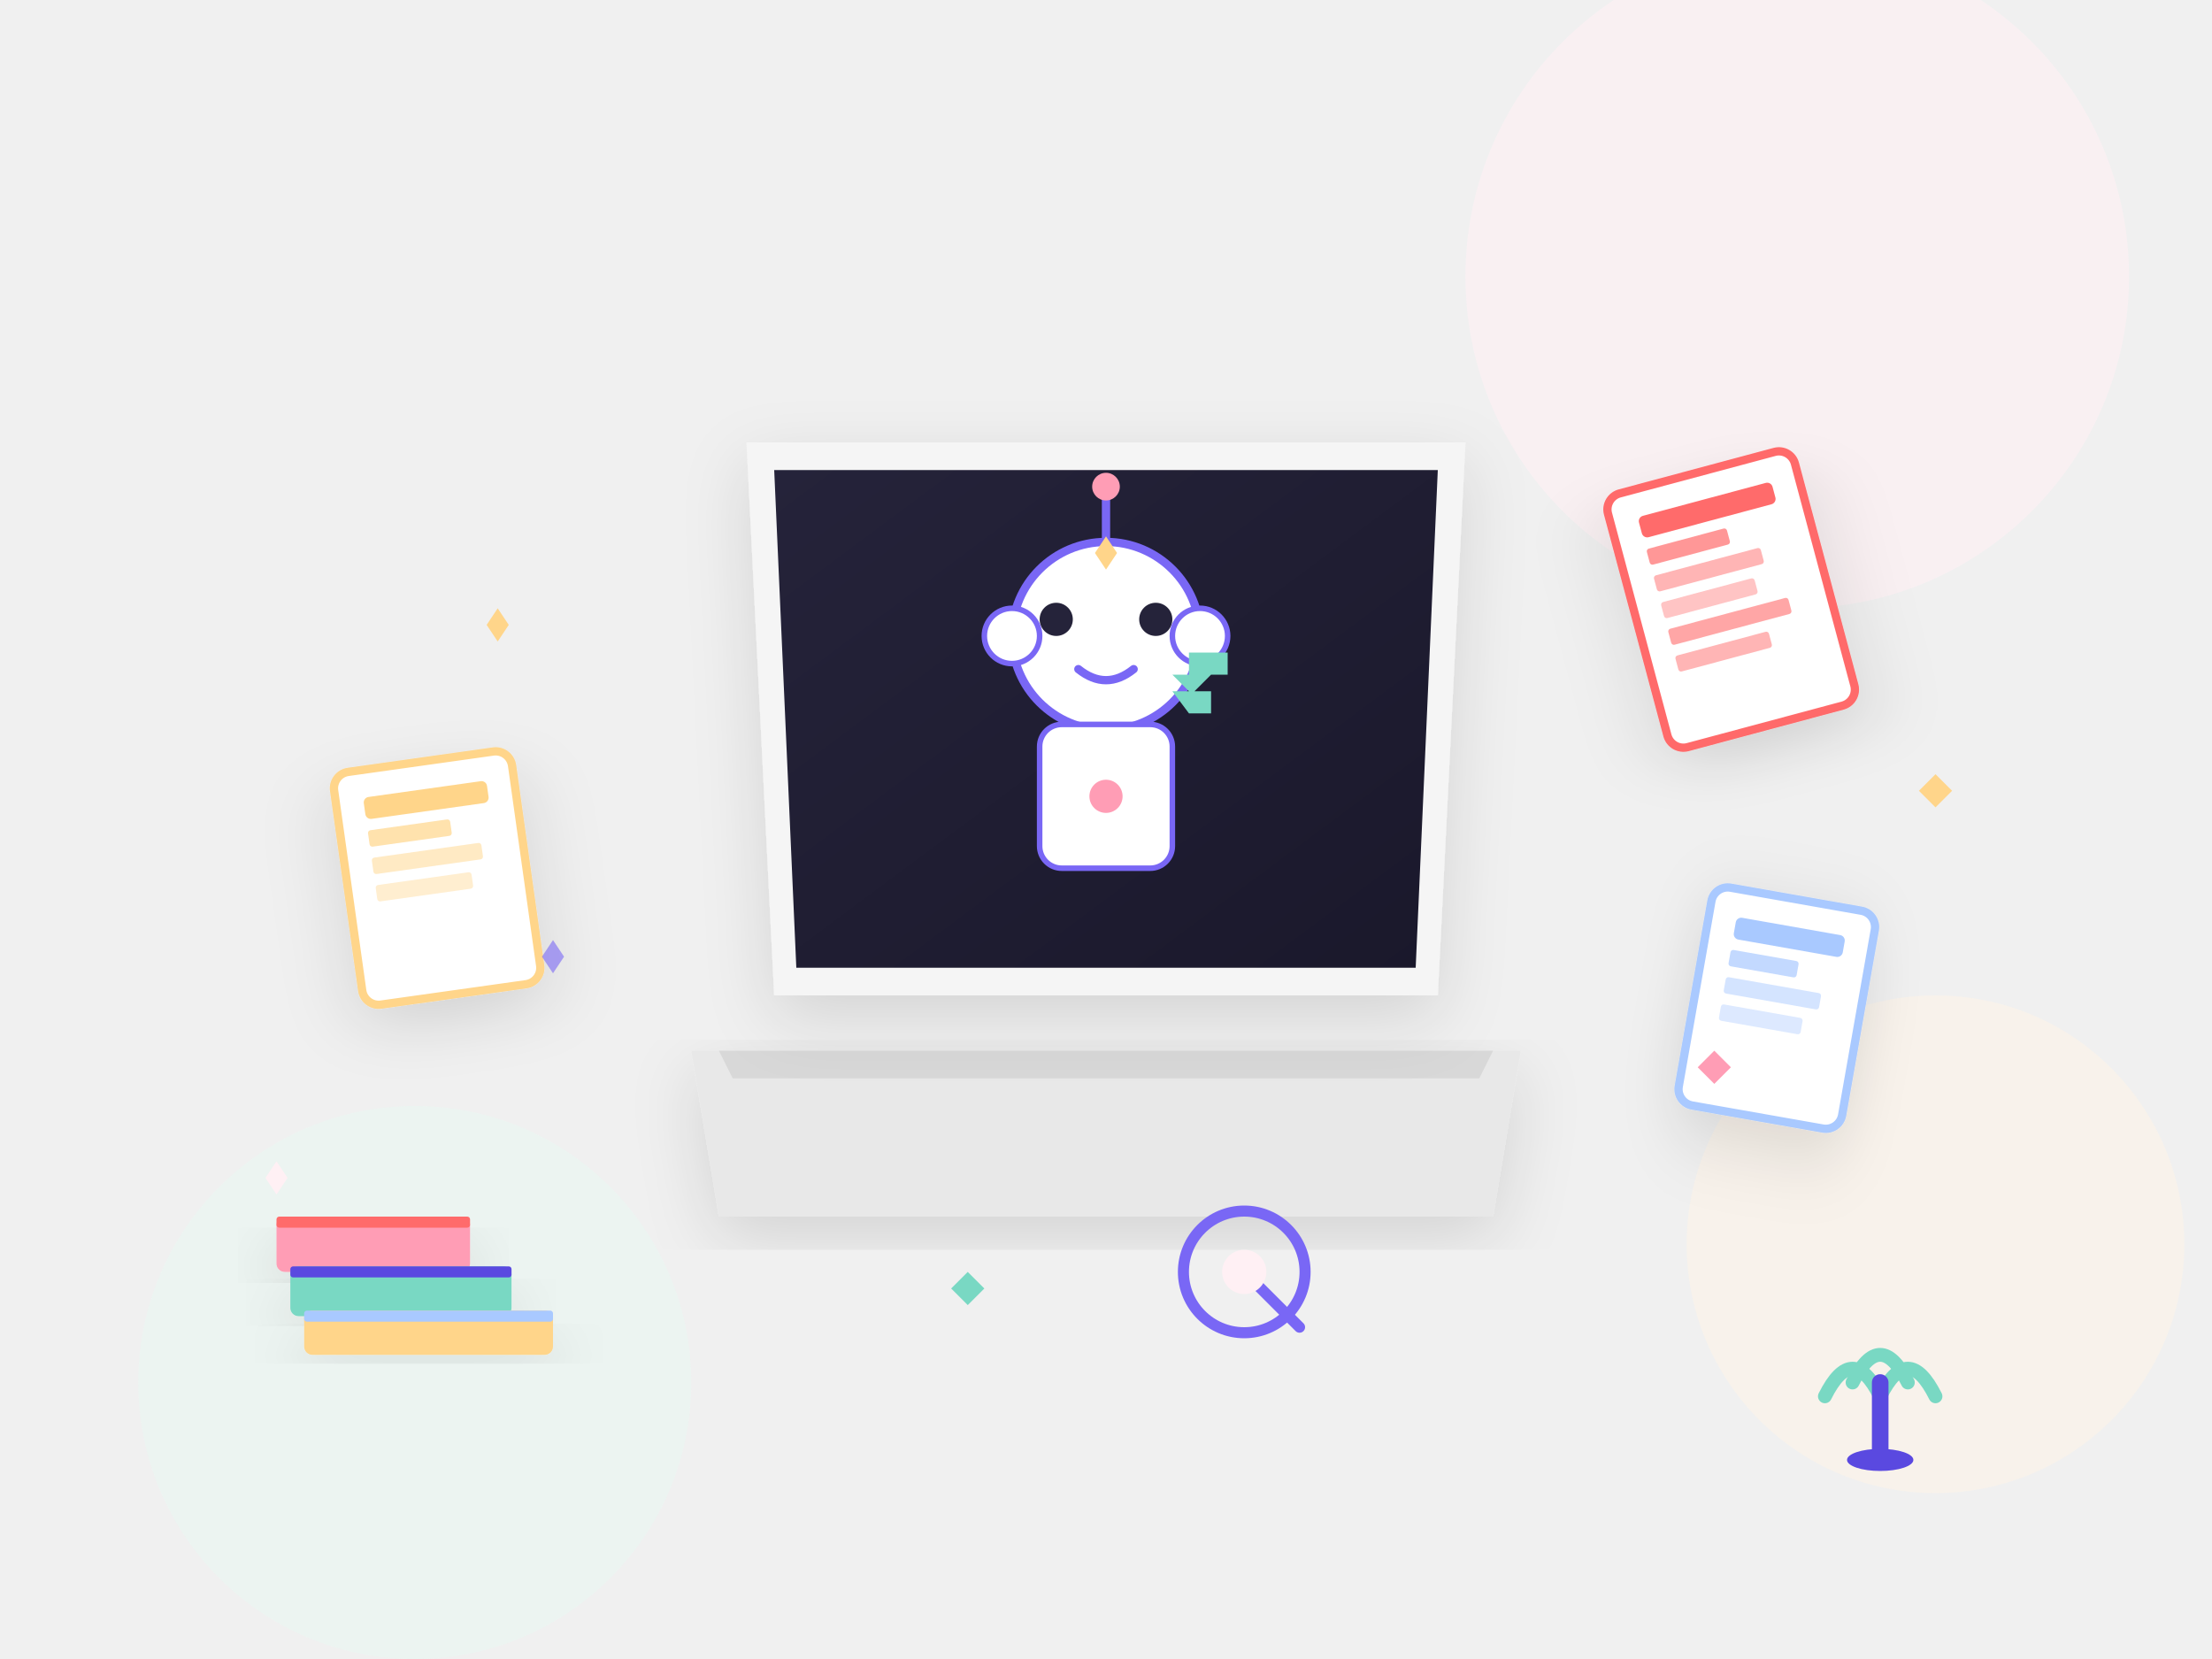
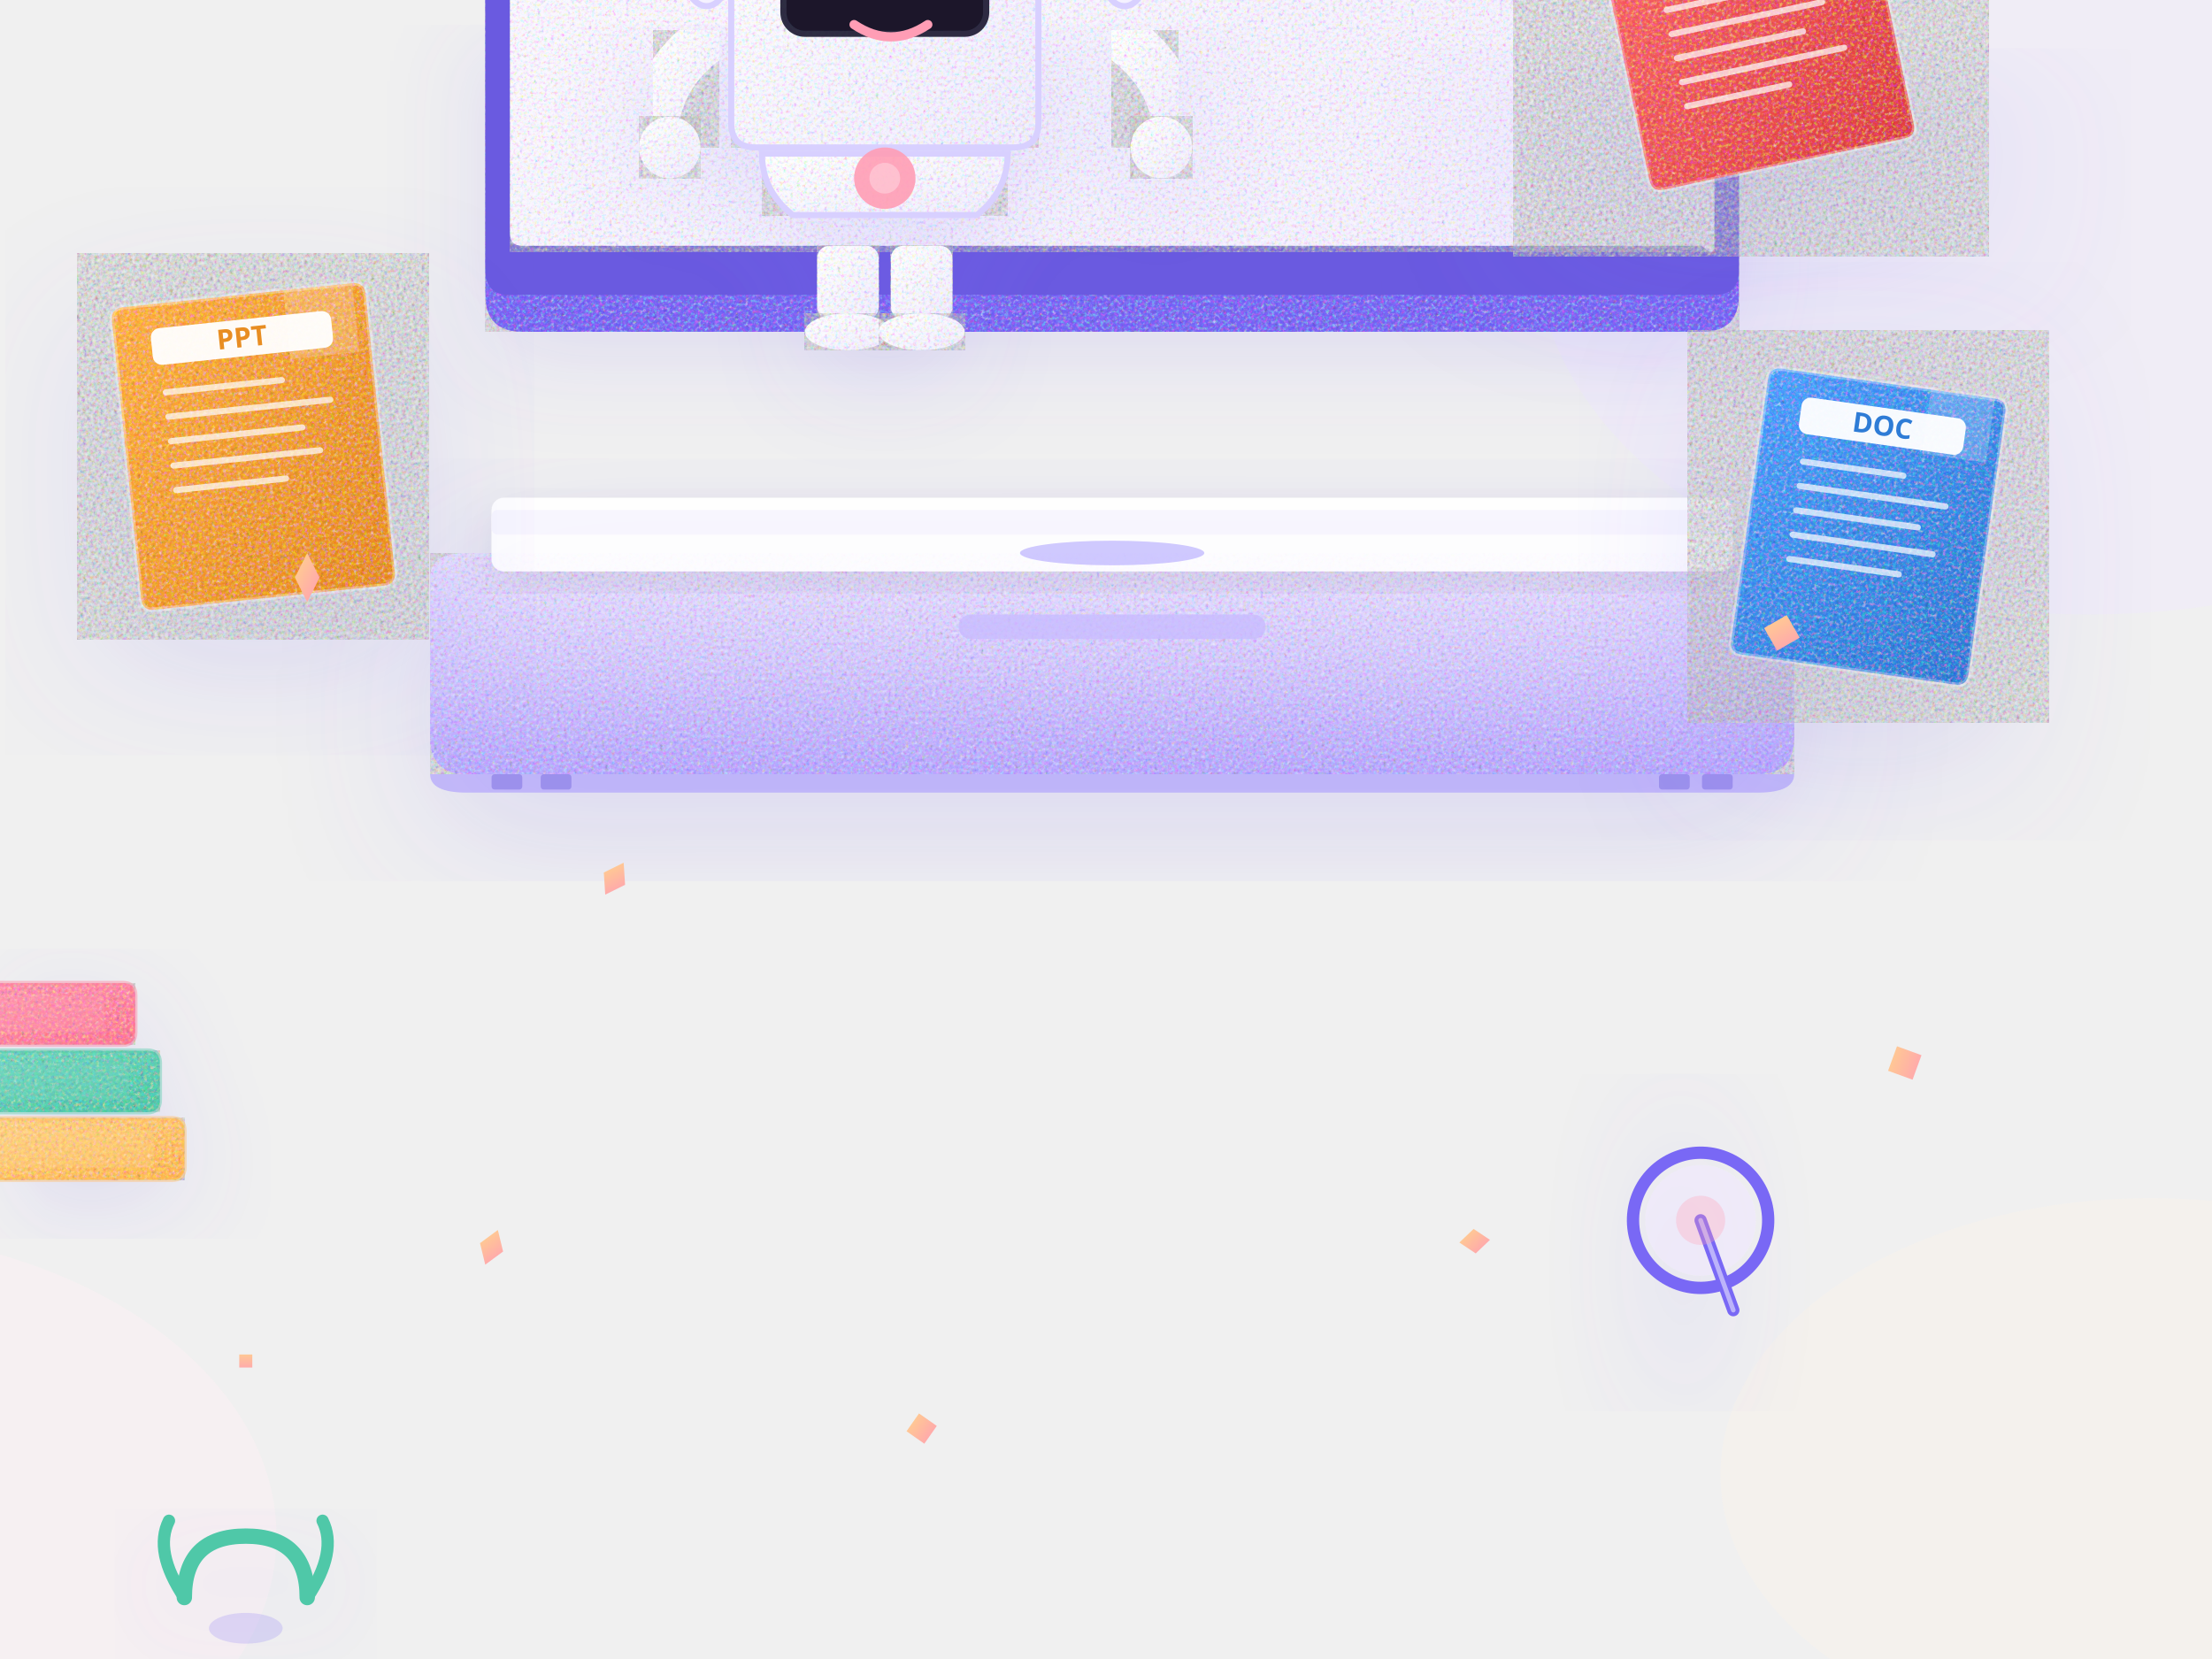
- <svg xmlns="http://www.w3.org/2000/svg" width="800" height="600" viewBox="0 0 800 600" fill="none">
+ <svg xmlns="http://www.w3.org/2000/svg" width="720" height="540" viewBox="0 0 720 540" fill="none">
  <defs>
-     <linearGradient id="gradLavender" x1="0%" y1="0%" x2="100%" y2="100%">
-       <stop offset="0%" stop-color="#F0E7FF" />
-       <stop offset="100%" stop-color="#E8DCF5" />
-     </linearGradient>
-     <linearGradient id="gradLaptop" x1="0%" y1="0%" x2="0%" y2="100%">
+     <linearGradient id="laptopBody" x1="0%" y1="0%" x2="0%" y2="100%">
+       <stop offset="0%" stop-color="#E8E0FF" />
+       <stop offset="50%" stop-color="#D4C8FF" />
+       <stop offset="100%" stop-color="#B8A8FF" />
+     </linearGradient>
+     <linearGradient id="laptopEdge" x1="0%" y1="0%" x2="0%" y2="100%">
+       <stop offset="0%" stop-color="#C8BCFF" />
+       <stop offset="100%" stop-color="#A090FF" />
+     </linearGradient>
+     <linearGradient id="screenBg" x1="0%" y1="0%" x2="100%" y2="100%">
+       <stop offset="0%" stop-color="#FDFBFF" />
+       <stop offset="100%" stop-color="#F3EEFF" />
+     </linearGradient>
+     <linearGradient id="screenGlow" x1="0%" y1="0%" x2="100%" y2="100%">
+       <stop offset="0%" stop-color="#F0E8FF" stop-opacity="0.8" />
+       <stop offset="100%" stop-color="#E8DFFF" stop-opacity="0.4" />
+     </linearGradient>
+     <linearGradient id="robotBody" x1="0%" y1="0%" x2="100%" y2="100%">
+       <stop offset="0%" stop-color="#FFFFFF" />
+       <stop offset="100%" stop-color="#F0ECFF" />
+     </linearGradient>
+     <linearGradient id="robotAccent" x1="0%" y1="0%" x2="100%" y2="100%">
      <stop offset="0%" stop-color="#7967F5" />
      <stop offset="100%" stop-color="#5A49E0" />
    </linearGradient>
-     <linearGradient id="gradScreen" x1="0%" y1="0%" x2="100%" y2="100%">
-       <stop offset="0%" stop-color="#25233A" />
-       <stop offset="100%" stop-color="#1A182B" />
-     </linearGradient>
-     <filter id="shadow" x="-20%" y="-20%" width="140%" height="140%">
-       <feDropShadow dx="0" dy="8" stdDeviation="12" flood-color="#000" flood-opacity="0.12" />
+     <linearGradient id="pdfGrad" x1="0%" y1="0%" x2="100%" y2="100%">
+       <stop offset="0%" stop-color="#FF6B6B" />
+       <stop offset="100%" stop-color="#E04040" />
+     </linearGradient>
+     <linearGradient id="docGrad" x1="0%" y1="0%" x2="100%" y2="100%">
+       <stop offset="0%" stop-color="#4A9EFF" />
+       <stop offset="100%" stop-color="#2E7BD6" />
+     </linearGradient>
+     <linearGradient id="pptGrad" x1="0%" y1="0%" x2="100%" y2="100%">
+       <stop offset="0%" stop-color="#FFB040" />
+       <stop offset="100%" stop-color="#E88D20" />
+     </linearGradient>
+     <linearGradient id="book1" x1="0%" y1="0%" x2="100%" y2="100%">
+       <stop offset="0%" stop-color="#FF9DB5" />
+       <stop offset="100%" stop-color="#FF7A95" />
+     </linearGradient>
+     <linearGradient id="book2" x1="0%" y1="0%" x2="100%" y2="100%">
+       <stop offset="0%" stop-color="#79D8C3" />
+       <stop offset="100%" stop-color="#50C8A8" />
+     </linearGradient>
+     <linearGradient id="book3" x1="0%" y1="0%" x2="100%" y2="100%">
+       <stop offset="0%" stop-color="#FFD58A" />
+       <stop offset="100%" stop-color="#FFB850" />
+     </linearGradient>
+     <linearGradient id="sparkleGrad" x1="0%" y1="0%" x2="100%" y2="100%">
+       <stop offset="0%" stop-color="#FFD58A" />
+       <stop offset="100%" stop-color="#FF9DB5" />
+     </linearGradient>
+     <filter id="shadowSoft" x="-30%" y="-30%" width="160%" height="160%">
+       <feDropShadow dx="0" dy="8" stdDeviation="16" flood-color="#7967F5" flood-opacity="0.15" />
+     </filter>
+     <filter id="shadowMed" x="-30%" y="-30%" width="160%" height="160%">
+       <feDropShadow dx="0" dy="16" stdDeviation="24" flood-color="#7967F5" flood-opacity="0.18" />
+     </filter>
+     <filter id="shadowHard" x="-30%" y="-30%" width="160%" height="160%">
+       <feDropShadow dx="0" dy="4" stdDeviation="8" flood-color="#000" flood-opacity="0.1" />
+     </filter>
+     <filter id="innerShadow" x="-20%" y="-20%" width="140%" height="140%">
+       <feOffset dx="0" dy="2" />
+       <feGaussianBlur stdDeviation="3" result="blur" />
+       <feComposite in="SourceGraphic" in2="blur" operator="arithmetic" k1="0" k2="1" k3="1" k4="0" />
+     </filter>
+     <filter id="noise" x="0%" y="0%" width="100%" height="100%">
+       <feTurbulence type="fractalNoise" baseFrequency="0.9" numOctaves="4" stitchTiles="stitch" result="noise" />
+       <feBlend in="SourceGraphic" in2="noise" mode="overlay" opacity="0.03" />
    </filter>
  </defs>
-   <circle cx="650" cy="100" r="120" fill="#FFF0F4" opacity="0.6" />
-   <circle cx="150" cy="500" r="100" fill="#E9F7F2" opacity="0.6" />
-   <circle cx="700" cy="450" r="90" fill="#FFF4E6" opacity="0.5" />
-   <path d="M250 380 L550 380 L540 440 L260 440 Z" fill="#E8E8E8" filter="url(#shadow)" />
-   <path d="M260 380 L540 380 L535 390 L265 390 Z" fill="#D8D8D8" />
-   <path d="M270 160 L530 160 L520 360 L280 360 Z" fill="#F5F5F5" filter="url(#shadow)" />
-   <path d="M280 170 L520 170 L512 350 L288 350 Z" fill="url(#gradScreen)" />
-   <circle cx="400" cy="230" r="34" fill="#FFFFFF" />
-   <circle cx="400" cy="230" r="34" stroke="#7967F5" stroke-width="3" />
-   <circle cx="382" cy="224" r="6" fill="#25233A" />
-   <circle cx="418" cy="224" r="6" fill="#25233A" />
-   <path d="M390 242 Q400 250 410 242" stroke="#7967F5" stroke-width="3" fill="none" stroke-linecap="round" />
-   <path d="M400 198 L400 180" stroke="#7967F5" stroke-width="3" />
-   <circle cx="400" cy="176" r="5" fill="#FF9DB5" />
-   <circle cx="366" cy="230" r="10" fill="#FFFFFF" stroke="#7967F5" stroke-width="2" />
-   <circle cx="434" cy="230" r="10" fill="#FFFFFF" stroke="#7967F5" stroke-width="2" />
-   <rect x="376" y="262" width="48" height="52" rx="8" fill="#FFFFFF" />
-   <rect x="376" y="262" width="48" height="52" rx="8" stroke="#7967F5" stroke-width="2" />
-   <circle cx="400" cy="288" r="6" fill="#FF9DB5" />
-   <path d="M400 194 L404 200 L400 206 L396 200 Z" fill="#FFD58A" />
-   <path d="M430 236 L438 236 L444 236 L444 244 L438 244 L432 250 L438 250 L438 258 L430 258 L424 250 L430 250 L424 244 L430 244 Z" fill="#79D8C3" />
-   <g transform="translate(580, 180) rotate(-15)">
-     <rect x="0" y="0" width="70" height="95" rx="6" fill="#FFFFFF" stroke="#FF6B6B" stroke-width="3" filter="url(#shadow)" />
-     <rect x="10" y="10" width="50" height="8" rx="2" fill="#FF6B6B" />
-     <rect x="10" y="22" width="30" height="6" rx="1" fill="#FF6B6B" opacity="0.7" />
-     <rect x="10" y="32" width="40" height="6" rx="1" fill="#FF6B6B" opacity="0.5" />
-     <rect x="10" y="42" width="35" height="6" rx="1" fill="#FF6B6B" opacity="0.4" />
-     <rect x="10" y="52" width="45" height="6" rx="1" fill="#FF6B6B" opacity="0.6" />
-     <rect x="10" y="62" width="35" height="6" rx="1" fill="#FF6B6B" opacity="0.5" />
-   </g>
-   <g transform="translate(620, 320) rotate(10)">
-     <rect x="0" y="0" width="60" height="80" rx="6" fill="#FFFFFF" stroke="#A9C9FF" stroke-width="3" filter="url(#shadow)" />
-     <rect x="10" y="10" width="40" height="8" rx="2" fill="#A9C9FF" />
-     <rect x="10" y="22" width="25" height="6" rx="1" fill="#A9C9FF" opacity="0.7" />
-     <rect x="10" y="32" width="35" height="6" rx="1" fill="#A9C9FF" opacity="0.5" />
-     <rect x="10" y="42" width="30" height="6" rx="1" fill="#A9C9FF" opacity="0.4" />
-   </g>
-   <g transform="translate(120, 280) rotate(-8)">
-     <rect x="0" y="0" width="65" height="85" rx="6" fill="#FFFFFF" stroke="#FFD58A" stroke-width="3" filter="url(#shadow)" />
-     <rect x="10" y="10" width="45" height="8" rx="2" fill="#FFD58A" />
-     <rect x="10" y="22" width="30" height="6" rx="1" fill="#FFD58A" opacity="0.7" />
-     <rect x="10" y="32" width="40" height="6" rx="1" fill="#FFD58A" opacity="0.5" />
-     <rect x="10" y="42" width="35" height="6" rx="1" fill="#FFD58A" opacity="0.4" />
-   </g>
-   <g transform="translate(100, 440)">
-     <rect x="0" y="0" width="70" height="20" rx="3" fill="#FF9DB5" filter="url(#shadow)" />
-     <rect x="5" y="18" width="80" height="18" rx="3" fill="#79D8C3" filter="url(#shadow)" />
-     <rect x="10" y="34" width="90" height="16" rx="3" fill="#FFD58A" filter="url(#shadow)" />
-     <rect x="0" y="0" width="70" height="4" rx="1" fill="#FF6B6B" />
-     <rect x="5" y="18" width="80" height="4" rx="1" fill="#5A49E0" />
-     <rect x="10" y="34" width="90" height="4" rx="1" fill="#A9C9FF" />
-   </g>
-   <g transform="translate(650, 460)">
-     <path d="M20 40 Q30 20 40 40" stroke="#79D8C3" stroke-width="5" fill="none" stroke-linecap="round" />
-     <path d="M10 45 Q20 25 30 45" stroke="#79D8C3" stroke-width="5" fill="none" stroke-linecap="round" />
-     <path d="M30 45 Q40 25 50 45" stroke="#79D8C3" stroke-width="5" fill="none" stroke-linecap="round" />
-     <path d="M30 40 L30 65" stroke="#5A49E0" stroke-width="6" stroke-linecap="round" />
-     <ellipse cx="30" cy="68" rx="12" ry="4" fill="#5A49E0" />
-   </g>
-   <g transform="translate(420, 430)">
-     <circle cx="30" cy="30" r="22" fill="none" stroke="#7967F5" stroke-width="4" />
-     <path d="M30 30 L50 50" stroke="#7967F5" stroke-width="4" stroke-linecap="round" />
-     <circle cx="30" cy="30" r="8" fill="#FFF0F4" />
-   </g>
-   <path d="M180 220 L184 226 L180 232 L176 226 Z" fill="#FFD58A" />
-   <path d="M620 380 L626 386 L620 392 L614 386 Z" fill="#FF9DB5" />
-   <path d="M350 460 L356 466 L350 472 L344 466 Z" fill="#79D8C3" />
-   <path d="M100 420 L104 426 L100 432 L96 426 Z" fill="#FFF0F4" />
-   <path d="M700 280 L706 286 L700 292 L694 286 Z" fill="#FFD58A" />
-   <path d="M200 340 L204 346 L200 352 L196 346 Z" fill="#7967F5" opacity="0.6" />
+   <ellipse cx="680" cy="80" rx="180" ry="120" fill="#F0E8FF" opacity="0.4" />
+   <ellipse cx="-60" cy="500" rx="150" ry="100" fill="#FFF0F4" opacity="0.4" />
+   <ellipse cx="700" cy="480" rx="140" ry="90" fill="#FFF4E6" opacity="0.3" />
+   <g transform="translate(140, 180)" filter="url(#shadowMed)">
+     <path d="M0,60 Q0,72 12,72 L432,72 Q444,72 444,60 L444,8 Q444,0 432,0 L12,0 Q0,0 0,8 Z" fill="url(#laptopBody)" filter="url(#noise)" />
+     <path d="M0,60 L444,60" stroke="url(#laptopEdge)" stroke-width="2" opacity="0.5" />
+     <path d="M0,72 Q0,78 12,78 L432,78 Q444,78 444,72" fill="#A898FF" opacity="0.6" />
+     <rect x="172" y="20" width="100" height="8" rx="4" fill="#C8BCFF" opacity="0.8" />
+     <g fill="#FFFFFF" opacity="0.9" filter="url(#shadowHard)">
+       <rect x="20" y="-18" width="404" height="24" rx="4" />
+       <rect x="20" y="-14" width="404" height="8" rx="2" fill="#F8F6FF" />
+     </g>
+     <rect x="20" y="72" width="10" height="5" rx="1" fill="#7A6AE0" opacity="0.5" />
+     <rect x="36" y="72" width="10" height="5" rx="1" fill="#7A6AE0" opacity="0.5" />
+     <rect x="414" y="72" width="10" height="5" rx="1" fill="#7A6AE0" opacity="0.5" />
+     <rect x="400" y="72" width="10" height="5" rx="1" fill="#7A6AE0" opacity="0.5" />
+     <ellipse cx="222" cy="0" rx="30" ry="4" fill="#8A7AFF" opacity="0.4" />
+   </g>
+   <g transform="translate(158, -180)" filter="url(#shadowSoft)">
+     <path d="M0,0 Q0,-12 12,-12 L396,-12 Q408,-12 408,0 L408,276 Q408,288 396,288 L12,288 Q0,288 0,276 Z" fill="#7967F5" filter="url(#noise)" />
+     <path d="M0,0 Q0,-8 8,-8 L400,-8 Q408,-8 408,0 L408,268 Q408,276 400,276 L8,276 Q0,276 0,268 Z" fill="#6A5AE0" />
+     <path d="M8,8 Q8,4 12,4 L396,4 Q400,4 400,8 L400,260 Q400,264 396,260 L12,260 Q8,260 8,256 Z" fill="url(#screenBg)" filter="url(#noise)" />
+     <ellipse cx="204" cy="50" rx="180" ry="60" fill="url(#screenGlow)" />
+     <circle cx="204" cy="0" r="4" fill="#4A3AE0" />
+     <circle cx="204" cy="0" r="2" fill="#FFFFFF" opacity="0.3" />
+   </g>
+   <g transform="translate(198, -60)" filter="url(#shadowSoft)">
+     <path d="M40,0 Q40,-8 48,-8 L132,-8 Q140,-8 140,0 L140,100 Q140,108 132,108 L48,108 Q40,108 40,100 Z" fill="url(#robotBody)" filter="url(#noise)" />
+     <path d="M40,0 Q40,-8 48,-8 L132,-8 Q140,-8 140,0 L140,100 Q140,108 132,108 L48,108 Q40,108 40,100 Z" stroke="#D8D0FF" stroke-width="2" />
+     <rect x="56" y="20" width="68" height="52" rx="8" fill="#25233A" opacity="0.95" />
+     <rect x="58" y="22" width="64" height="48" rx="6" fill="#1A182B" />
+     <ellipse cx="80" cy="44" rx="8" ry="12" fill="#FFFFFF" />
+     <ellipse cx="80" cy="44" rx="4" ry="6" fill="#7967F5" />
+     <ellipse cx="80" cy="38" rx="1.5" ry="2" fill="#FFFFFF" />
+     <ellipse cx="116" cy="44" rx="8" ry="12" fill="#FFFFFF" />
+     <ellipse cx="116" cy="44" rx="4" ry="6" fill="#7967F5" />
+     <ellipse cx="116" cy="38" rx="1.5" ry="2" fill="#FFFFFF" />
+     <path d="M80 68 Q92 76 104 68" stroke="#FF9DB5" stroke-width="3" fill="none" stroke-linecap="round" />
+     <ellipse cx="64" cy="56" rx="6" ry="3" fill="#FF9DB5" opacity="0.4" />
+     <ellipse cx="132" cy="56" rx="6" ry="3" fill="#FF9DB5" opacity="0.4" />
+     <path d="M92 -20 Q92 -32 100 -36" stroke="url(#robotAccent)" stroke-width="4" stroke-linecap="round" fill="none" />
+     <circle cx="100" cy="-40" r="6" fill="url(#robotAccent)" />
+     <circle cx="100" cy="-40" r="3" fill="#FFFFFF" opacity="0.4" />
+     <ellipse cx="32" cy="48" rx="8" ry="14" fill="url(#robotBody)" stroke="#D8D0FF" stroke-width="2" />
+     <ellipse cx="168" cy="48" rx="8" ry="14" fill="url(#robotBody)" stroke="#D8D0FF" stroke-width="2" />
+     <path d="M50,110 Q50,122 60,130 L120,130 Q130,122 130,110 Z" fill="url(#robotBody)" filter="url(#noise)" />
+     <path d="M50,110 Q50,122 60,130 L120,130 Q130,122 130,110 Z" stroke="#D8D0FF" stroke-width="2" />
+     <circle cx="90" cy="118" r="10" fill="#FF9DB5" opacity="0.9" />
+     <circle cx="90" cy="118" r="5" fill="#FFFFFF" opacity="0.3" />
+     <path d="M36,70 Q20,80 16,95 Q12,102 20,108" stroke="url(#robotBody)" stroke-width="16" stroke-linecap="round" fill="none" filter="url(#noise)" />
+     <path d="M164,70 Q180,80 184,95 Q188,102 180,108" stroke="url(#robotBody)" stroke-width="16" stroke-linecap="round" fill="none" filter="url(#noise)" />
+     <circle cx="20" cy="108" r="10" fill="url(#robotBody)" filter="url(#noise)" />
+     <circle cx="180" cy="108" r="10" fill="url(#robotBody)" filter="url(#noise)" />
+     <rect x="68" y="140" width="20" height="24" rx="4" fill="url(#robotBody)" filter="url(#noise)" />
+     <rect x="92" y="140" width="20" height="24" rx="4" fill="url(#robotBody)" filter="url(#noise)" />
+     <ellipse cx="78" cy="168" rx="14" ry="6" fill="url(#robotBody)" filter="url(#noise)" />
+     <ellipse cx="102" cy="168" rx="14" ry="6" fill="url(#robotBody)" filter="url(#noise)" />
+   </g>
+   <g transform="translate(520, -40) rotate(-12)" filter="url(#shadowMed)">
+     <path d="M0,0 L80,0 Q84,0 84,4 L84,100 Q84,104 80,104 L0,104 Q-4,104 -4,100 L-4,4 Q-4,0 0,0 Z" fill="url(#pdfGrad)" filter="url(#noise)" />
+     <path d="M0,0 L80,0 Q84,0 84,4 L84,100 Q84,104 80,104 L0,104 Q-4,104 -4,100 L-4,4 Q-4,0 0,0 Z" stroke="#FFFFFF" stroke-width="1.5" opacity="0.3" />
+     <rect x="8" y="8" width="64" height="14" rx="3" fill="#FFFFFF" opacity="0.95" />
+     <text x="40" y="19" font-family="system-ui, sans-serif" font-size="10" font-weight="800" fill="#E04040" text-anchor="middle">PDF</text>
+     <g fill="#FFFFFF" opacity="0.7">
+       <rect x="12" y="30" width="40" height="2" rx="1" />
+       <rect x="12" y="38" width="56" height="2" rx="1" />
+       <rect x="12" y="46" width="48" height="2" rx="1" />
+       <rect x="12" y="54" width="52" height="2" rx="1" />
+       <rect x="12" y="62" width="44" height="2" rx="1" />
+       <rect x="12" y="70" width="56" height="2" rx="1" />
+       <rect x="12" y="78" width="36" height="2" rx="1" />
+     </g>
+     <path d="M56,0 L80,0 L80,24 L56,24 Z" fill="#FFFFFF" opacity="0.2" />
+   </g>
+   <g transform="translate(580, 120) rotate(8)" filter="url(#shadowMed)">
+     <path d="M0,0 L70,0 Q74,0 74,4 L74,90 Q74,94 70,94 L0,94 Q-4,94 -4,90 L-4,4 Q-4,0 0,0 Z" fill="url(#docGrad)" filter="url(#noise)" />
+     <path d="M0,0 L70,0 Q74,0 74,4 L74,90 Q74,94 70,94 L0,94 Q-4,94 -4,90 L-4,4 Q-4,0 0,0 Z" stroke="#FFFFFF" stroke-width="1.5" opacity="0.3" />
+     <rect x="8" y="8" width="54" height="12" rx="3" fill="#FFFFFF" opacity="0.95" />
+     <text x="35" y="17" font-family="system-ui, sans-serif" font-size="9" font-weight="800" fill="#2E7BD6" text-anchor="middle">DOC</text>
+     <g fill="#FFFFFF" opacity="0.7">
+       <rect x="10" y="28" width="35" height="2" rx="1" />
+       <rect x="10" y="36" width="50" height="2" rx="1" />
+       <rect x="10" y="44" width="42" height="2" rx="1" />
+       <rect x="10" y="52" width="48" height="2" rx="1" />
+       <rect x="10" y="60" width="38" height="2" rx="1" />
+     </g>
+     <path d="M49,0 L70,0 L70,21 L49,21 Z" fill="#FFFFFF" opacity="0.2" />
+   </g>
+   <g transform="translate(40, 100) rotate(-6)" filter="url(#shadowMed)">
+     <path d="M0,0 L75,0 Q79,0 79,4 L79,95 Q79,99 75,99 L0,99 Q-4,99 -4,95 L-4,4 Q-4,0 0,0 Z" fill="url(#pptGrad)" filter="url(#noise)" />
+     <path d="M0,0 L75,0 Q79,0 79,4 L79,95 Q79,99 75,99 L0,99 Q-4,99 -4,95 L-4,4 Q-4,0 0,0 Z" stroke="#FFFFFF" stroke-width="1.5" opacity="0.3" />
+     <rect x="8" y="8" width="59" height="12" rx="3" fill="#FFFFFF" opacity="0.95" />
+     <text x="37.5" y="17" font-family="system-ui, sans-serif" font-size="9" font-weight="800" fill="#E88D20" text-anchor="middle">PPT</text>
+     <g fill="#FFFFFF" opacity="0.7">
+       <rect x="10" y="28" width="40" height="2" rx="1" />
+       <rect x="10" y="36" width="55" height="2" rx="1" />
+       <rect x="10" y="44" width="45" height="2" rx="1" />
+       <rect x="10" y="52" width="50" height="2" rx="1" />
+       <rect x="10" y="60" width="38" height="2" rx="1" />
+     </g>
+     <path d="M52.5,0 L75,0 L75,22.5 L52.5,22.5 Z" fill="#FFFFFF" opacity="0.2" />
+   </g>
+   <g transform="translate(-30, 320)" filter="url(#shadowSoft)">
+     <path d="M0,0 L70,0 Q74,0 74,4 L74,16 Q74,20 70,20 L0,20 Q-4,20 -4,16 L-4,4 Q-4,0 0,0 Z" fill="url(#book1)" filter="url(#noise)" />
+     <path d="M0,0 L70,0 Q74,0 74,4 L74,16 Q74,20 70,20 L0,20 Q-4,20 -4,16 L-4,4 Q-4,0 0,0 Z" stroke="#FF7A95" stroke-width="1.5" opacity="0.4" />
+     <rect x="6" y="4" width="58" height="12" rx="1" fill="#FF9DB5" opacity="0.3" />
+     <path d="M8,22 L78,22 Q82,22 82,26 L82,38 Q82,42 78,42 L8,42 Q4,42 4,38 L4,26 Q4,22 8,22 Z" fill="url(#book2)" filter="url(#noise)" />
+     <path d="M8,22 L78,22 Q82,22 82,26 L82,38 Q82,42 78,42 L8,42 Q4,42 4,38 L4,26 Q4,22 8,22 Z" stroke="#50C8A8" stroke-width="1.5" opacity="0.4" />
+     <rect x="14" y="26" width="58" height="12" rx="1" fill="#79D8C3" opacity="0.3" />
+     <path d="M16,44 L86,44 Q90,44 90,48 L90,60 Q90,64 86,64 L16,64 Q12,64 12,60 L12,48 Q12,44 16,44 Z" fill="url(#book3)" filter="url(#noise)" />
+     <path d="M16,44 L86,44 Q90,44 90,48 L90,60 Q90,64 86,64 L16,64 Q12,64 12,60 L12,48 Q12,44 16,44 Z" stroke="#FFB850" stroke-width="1.5" opacity="0.4" />
+     <rect x="22" y="48" width="58" height="12" rx="1" fill="#FFD58A" opacity="0.3" />
+   </g>
+   <g transform="translate(540, 360) rotate(25)" filter="url(#shadowMed)">
+     <circle cx="28" cy="28" r="22" fill="none" stroke="#7967F5" stroke-width="4" />
+     <circle cx="28" cy="28" r="18" fill="#F0E8FF" opacity="0.6" />
+     <path d="M28 28 L50 50" stroke="#7967F5" stroke-width="4" stroke-linecap="round" />
+     <path d="M28 28 L50 50" stroke="#FFFFFF" stroke-width="1.5" stroke-linecap="round" opacity="0.5" />
+     <circle cx="28" cy="28" r="8" fill="#FF9DB5" opacity="0.3" />
+   </g>
+   <g fill="url(#sparkleGrad)">
+     <path d="M100 180 L104 188 L100 196 L96 188 Z" transform="rotate(0 100 188)" />
+     <path d="M580 200 L586 206 L580 212 L574 206 Z" transform="rotate(15 580 206)" />
+     <path d="M300 460 L305 465 L300 470 L295 465 Z" transform="rotate(-10 300 465)" />
+     <path d="M160 400 L164 406 L160 412 L156 406 Z" transform="rotate(20 160 406)" />
+     <path d="M620 340 L626 346 L620 352 L614 346 Z" transform="rotate(-25 620 346)" />
+     <path d="M200 280 L204 286 L200 292 L196 286 Z" transform="rotate(30 200 286)" />
+     <path d="M480 400 L485 404 L480 408 L475 404 Z" transform="rotate(-5 480 404)" />
+     <path d="M80 440 L83 443 L80 446 L77 443 Z" transform="rotate(45 80 443)" />
+   </g>
+   <g transform="translate(40, 480)" filter="url(#shadowSoft)">
+     <path d="M20 40 Q20 20 40 20 Q60 20 60 40" stroke="#50C8A8" stroke-width="5" fill="none" stroke-linecap="round" />
+     <path d="M20 40 Q10 25 15 15" stroke="#50C8A8" stroke-width="4" fill="none" stroke-linecap="round" />
+     <path d="M60 40 Q70 25 65 15" stroke="#50C8A8" stroke-width="4" fill="none" stroke-linecap="round" />
+     <ellipse cx="40" cy="50" rx="12" ry="5" fill="#7967F5" opacity="0.2" />
+   </g>
</svg>
